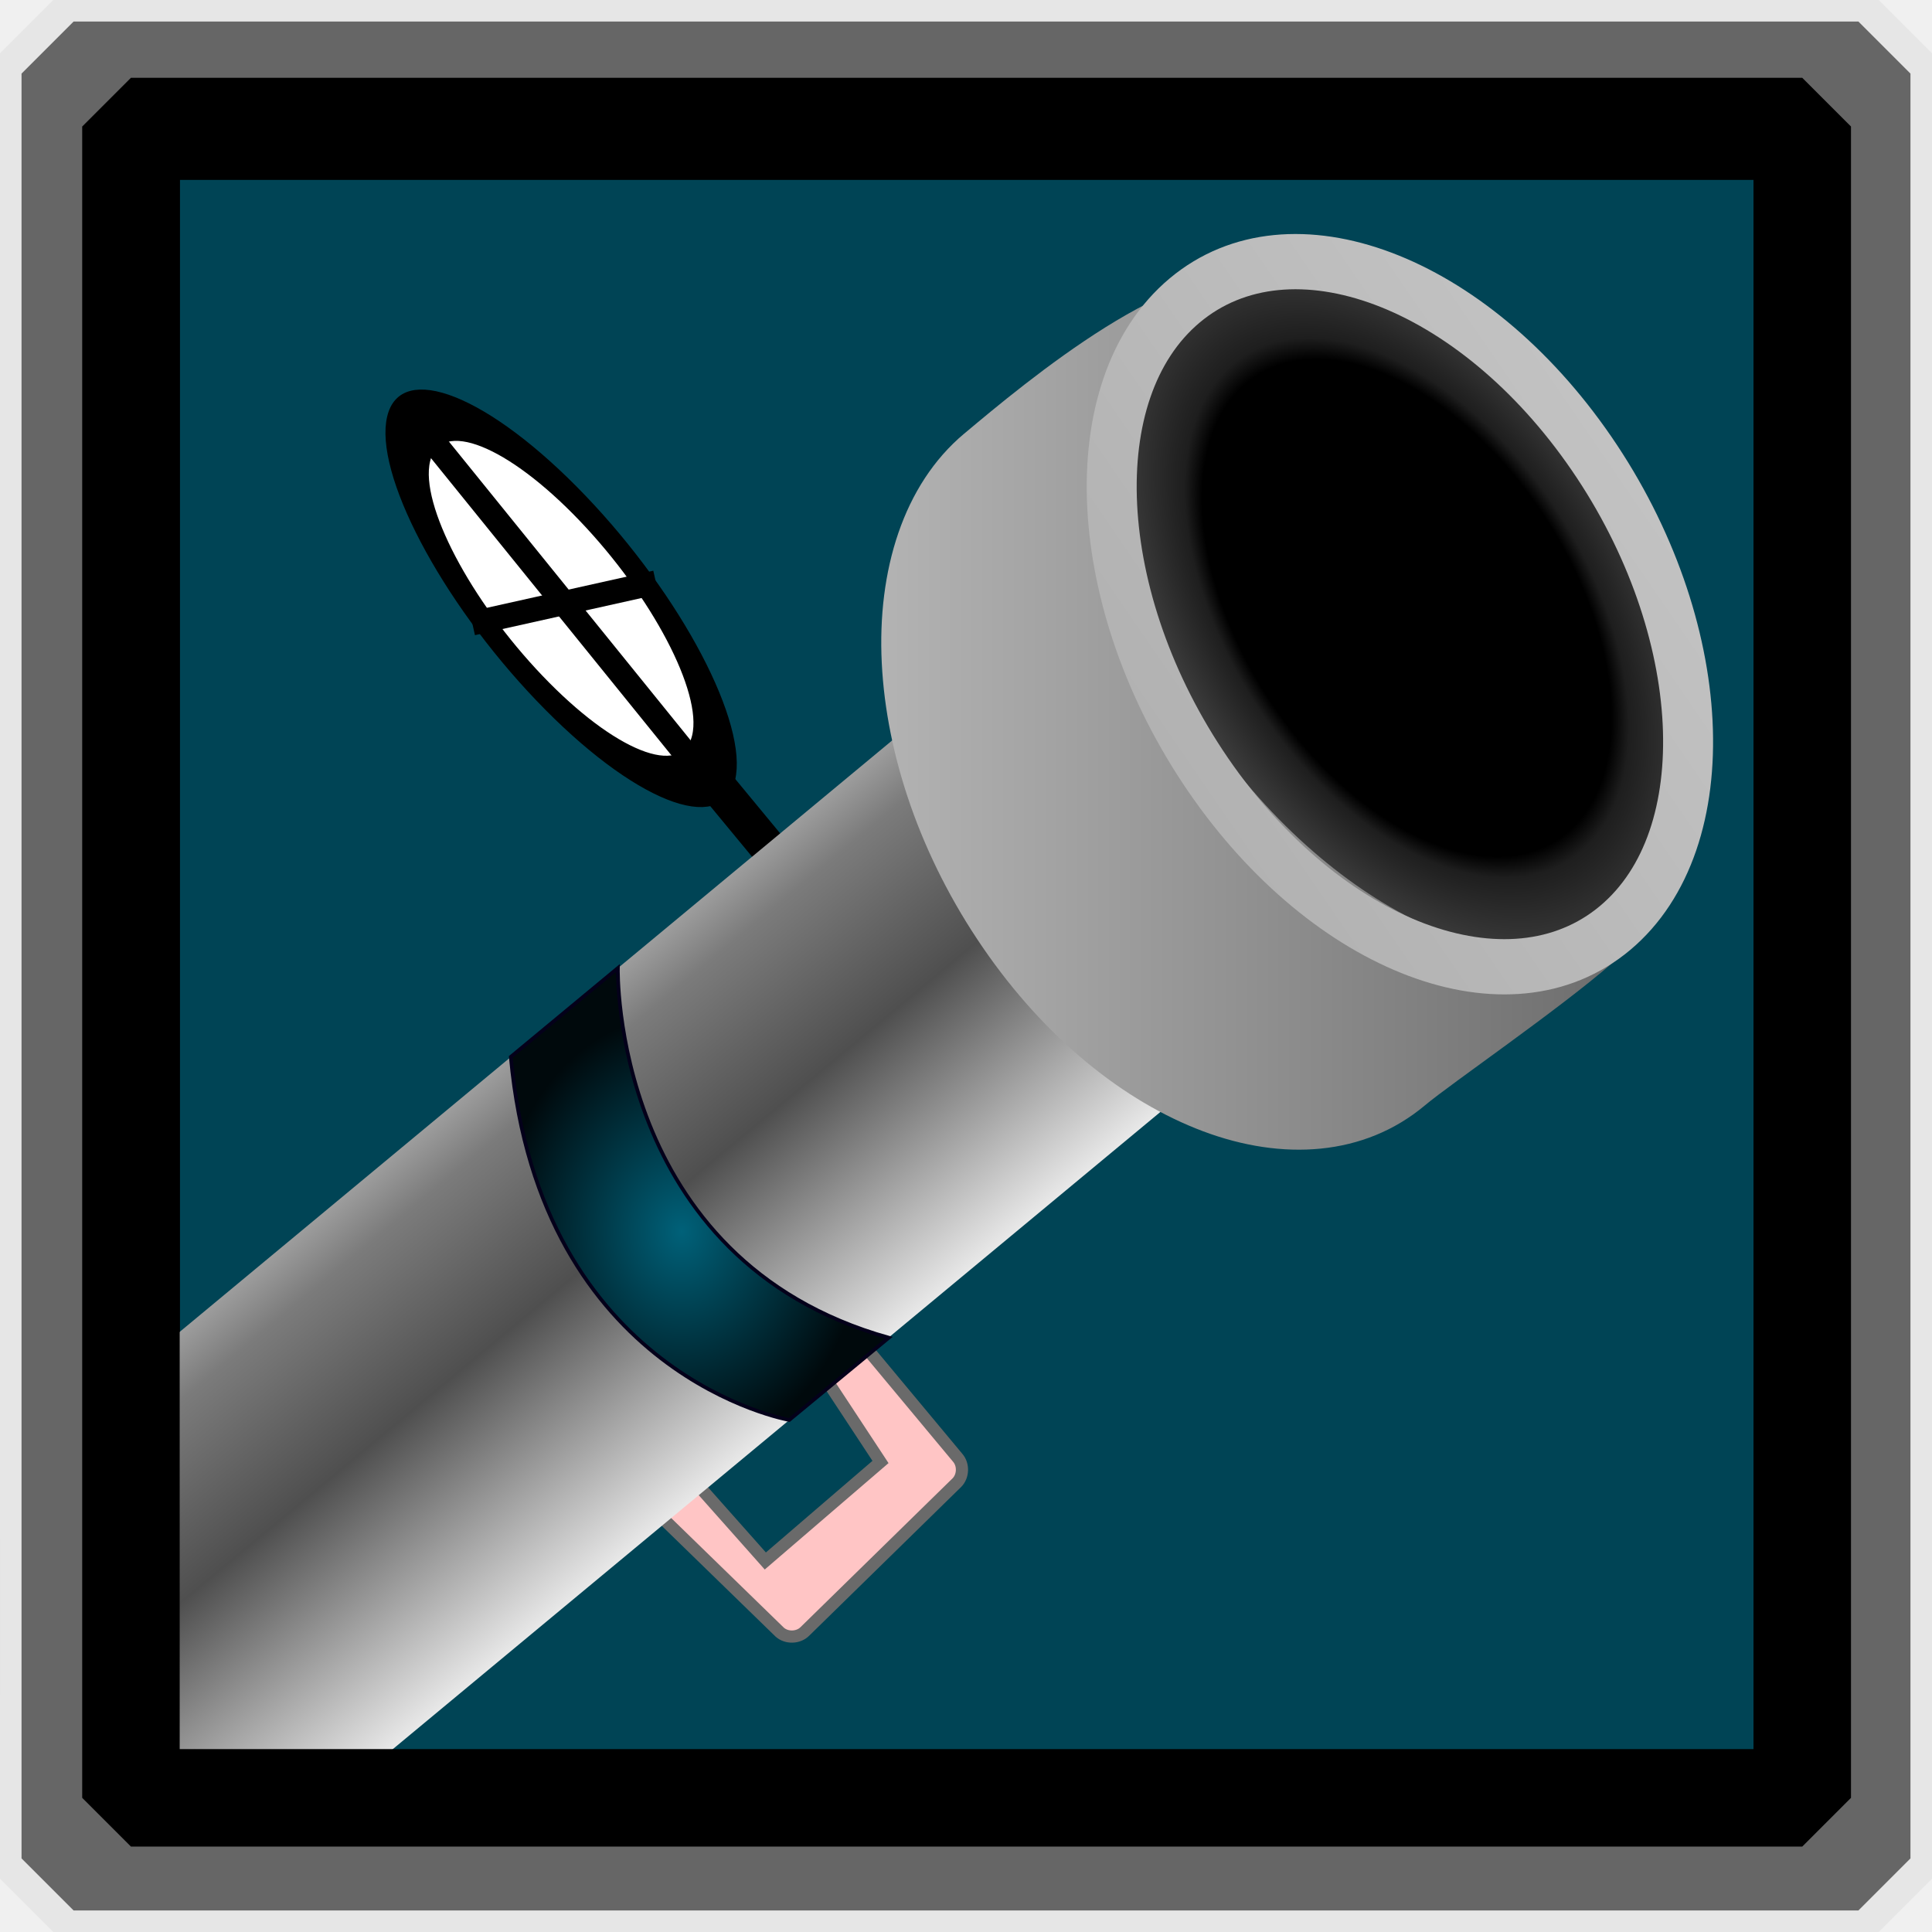
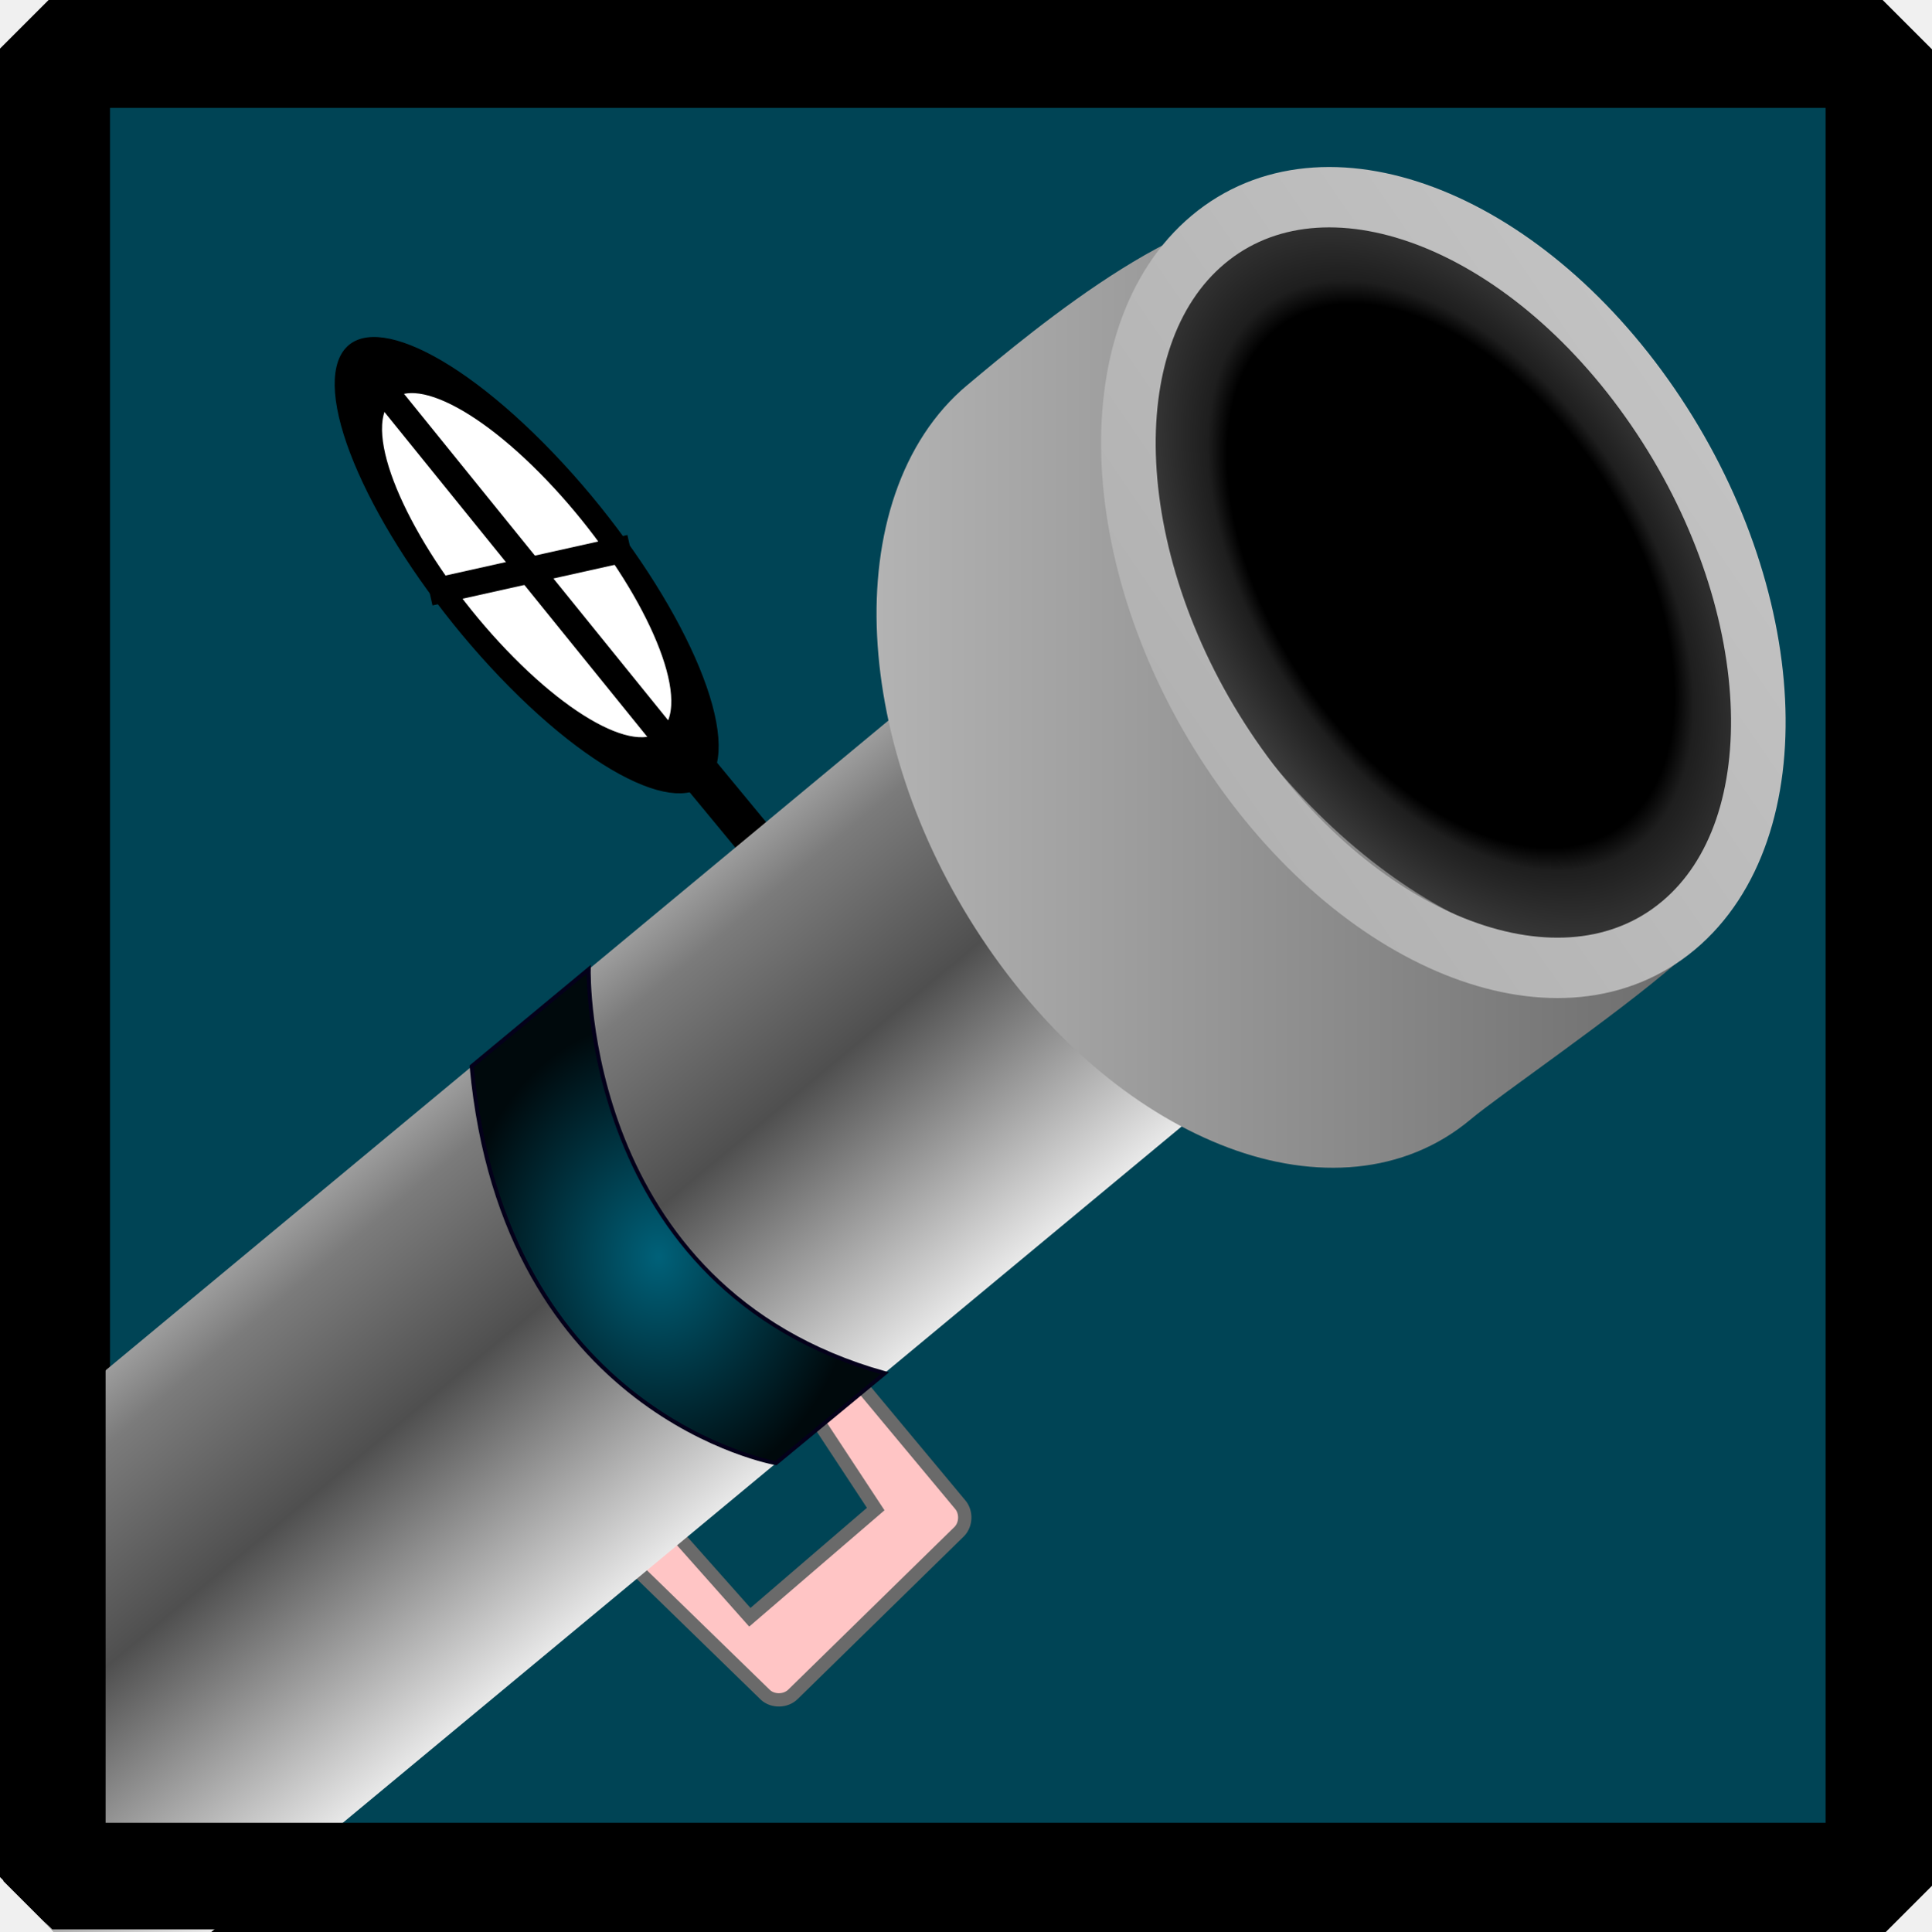
- <svg xmlns="http://www.w3.org/2000/svg" xmlns:ns1="http://www.openswatchbook.org/uri/2009/osb" xmlns:xlink="http://www.w3.org/1999/xlink" width="158.535" height="158.535" id="svg2" version="1.1">
+ <svg xmlns="http://www.w3.org/2000/svg" xmlns:ns1="http://www.openswatchbook.org/uri/2009/osb" xmlns:xlink="http://www.w3.org/1999/xlink" width="145" height="145" id="svg2" version="1.1">
  <defs id="defs4">
    <linearGradient id="linearGradient7058">
      <stop style="stop-color:#7b7b7b;stop-opacity:1;" offset="0" id="stop7060" />
      <stop style="stop-color:#ffffff;stop-opacity:1;" offset="1" id="stop7062" />
    </linearGradient>
    <linearGradient id="linearGradient5371">
      <stop style="stop-color:#006179;stop-opacity:1;" offset="0" id="stop5373" />
      <stop style="stop-color:#00090c;stop-opacity:1;" offset="1" id="stop5375" />
    </linearGradient>
    <linearGradient id="linearGradient5365" ns1:paint="solid">
      <stop style="stop-color:#4d4d4d;stop-opacity:1;" offset="0" id="stop5367" />
    </linearGradient>
    <linearGradient id="linearGradient3915">
      <stop style="stop-color:#000000;stop-opacity:1;" offset="0" id="stop3917" />
      <stop id="stop3923" offset="0.87" style="stop-color:#949494;stop-opacity:1;" />
      <stop style="stop-color:#000000;stop-opacity:1;" offset="1" id="stop3919" />
    </linearGradient>
    <linearGradient id="linearGradient3899">
      <stop style="stop-color:#fbfbfb;stop-opacity:1;" offset="0" id="stop3901" />
      <stop id="stop3909" offset="0.325" style="stop-color:#7b7b7b;stop-opacity:1;" />
      <stop id="stop3907" offset="0.578" style="stop-color:#4f4f4f;stop-opacity:1;" />
      <stop style="stop-color:#f0f0f0;stop-opacity:1;" offset="1" id="stop3903" />
    </linearGradient>
    <linearGradient id="linearGradient3889">
      <stop style="stop-color:#000000;stop-opacity:1;" offset="0" id="stop3891" />
      <stop id="stop3911" offset="0.707" style="stop-color:#000000;stop-opacity:1;" />
      <stop style="stop-color:#1e1e1e;stop-opacity:1;" offset="0.768" id="stop5387" />
      <stop style="stop-color:#3d3d3d;stop-opacity:1;" offset="1" id="stop3893" />
    </linearGradient>
    <linearGradient id="linearGradient3881">
      <stop style="stop-color:#b2b2b2;stop-opacity:1;" offset="0" id="stop3883" />
      <stop style="stop-color:#c2c2c2;stop-opacity:1;" offset="1" id="stop3885" />
    </linearGradient>
    <linearGradient id="linearGradient3873">
      <stop style="stop-color:#b3b3b3;stop-opacity:1;" offset="0" id="stop3875" />
      <stop style="stop-color:#6b6b6b;stop-opacity:1;" offset="1" id="stop3877" />
    </linearGradient>
    <linearGradient xlink:href="#linearGradient3873" id="linearGradient3879" x1="269.565" y1="372.759" x2="332.151" y2="372.759" gradientUnits="userSpaceOnUse" />
    <linearGradient xlink:href="#linearGradient3881" id="linearGradient3887" x1="108.419" y1="45.614" x2="140.306" y2="45.614" gradientUnits="userSpaceOnUse" />
    <radialGradient xlink:href="#linearGradient3889" id="radialGradient3897" cx="123.425" cy="54.055" fx="123.425" fy="54.055" r="14.716" gradientTransform="matrix(0.9968155,0.03822144,-0.08202051,1.282691,4.826696,-19.99845)" gradientUnits="userSpaceOnUse" />
-     <linearGradient xlink:href="#linearGradient3899" id="linearGradient3905" x1="436.863" y1="93.511" x2="487.455" y2="93.511" gradientUnits="userSpaceOnUse" gradientTransform="translate(-4.790677,-0.8739459)" />
-     <radialGradient xlink:href="#linearGradient5371" id="radialGradient5383" cx="55.443" cy="100.576" fx="55.443" fy="100.576" r="18.038" gradientTransform="matrix(0.82643,0,0,0.9900546,183.7668,313.0365)" gradientUnits="userSpaceOnUse" />
+     <linearGradient xlink:href="#linearGradient3899" id="linearGradient3905" x1="436.863" y1="93.511" x2="487.455" y2="93.511" gradientUnits="userSpaceOnUse" gradientTransform="matrix(0.6387185,0.7694405,-0.7694405,0.6387185,-8.889254,2.627788)" />
+     <radialGradient xlink:href="#linearGradient5371" id="radialGradient5383" cx="55.443" cy="100.576" fx="55.443" fy="100.576" r="18.038" gradientTransform="matrix(0.82643,0,0,0.9900546,177.265,319.9086)" gradientUnits="userSpaceOnUse" />
    <radialGradient xlink:href="#linearGradient7058" id="radialGradient7066" cx="66.981" cy="119.275" fx="66.981" fy="119.275" r="9.856" gradientTransform="matrix(1,0,0,0.9865431,0,1.605068)" gradientUnits="userSpaceOnUse" />
  </defs>
-   <g id="layer1" transform="translate(-173.642,-311.5646)">
-     <rect style="fill:#004455;stroke:#000000;stroke-width:8;stroke-linecap:round;stroke-linejoin:bevel;stroke-miterlimit:4;stroke-dasharray:none" id="rect2985" width="137.143" height="137.143" x="184.404" y="322.327" />
-     <path style="font-size:medium;font-style:normal;font-variant:normal;font-weight:normal;font-stretch:normal;text-indent:0;text-align:start;text-decoration:none;line-height:normal;letter-spacing:normal;word-spacing:normal;text-transform:none;direction:ltr;block-progression:tb;writing-mode:lr-tb;text-anchor:start;baseline-shift:baseline;color:#000000;fill:#ffc5c5;fill-opacity:1;stroke:#6a6a6a;stroke-width:1;stroke-miterlimit:4;stroke-opacity:1;stroke-dasharray:none;marker:none;visibility:visible;display:inline;overflow:visible;enable-background:accumulate;font-family:Sans;-inkscape-font-specification:Sans" d="m 242.954,421.096 c -1.1,0.106 -1.976,3.272 -1.234,4.092 l 4.173,6.343 -9.451,8.124 -5.298,-5.968 c -0.589,-0.524 -2.397,0.067 -2.921,0.656 -0.524,0.589 -0.464,1.601 0.125,2.125 l 9.278,9.028 c 0.566,0.505 1.528,0.476 2.062,-0.062 l 12.48,-12.215 c 0.521,-0.532 0.55,-1.469 0.062,-2.031 l -7.935,-9.528 c -0.314,-0.398 -0.84,-0.618 -1.344,-0.562 z" id="path7056" />
-     <path style="fill:none;stroke:#000000;stroke-width:3;stroke-linecap:butt;stroke-linejoin:round;stroke-miterlimit:4;stroke-opacity:1;stroke-dasharray:none" d="m 231.736,375.132 5.04,6.101" id="path5413" />
-     <path transform="matrix(0.6387185,0.7694405,-0.7694405,0.6387185,0,0)" style="color:#000000;fill:url(#linearGradient3905);fill-opacity:1;fill-rule:nonzero;stroke:none;stroke-width:2;marker:none;visibility:visible;display:inline;overflow:visible;enable-background:accumulate" d="m 445.181,32.673 35.451,0 c 0.572,0 1.032,0.46 1.032,1.032 l 0,119.473 c 0,0.572 -0.46,1.032 -1.032,1.032 l -35.451,0 c -0.572,0 -1.032,-0.46 -1.032,-1.032 l 0,-119.473 c 0,-0.572 0.46,-1.032 1.032,-1.032 z" id="rect3797" />
-     <rect style="fill:none;stroke:#e6e6e6;stroke-width:8.738;stroke-linecap:round;stroke-linejoin:bevel;stroke-miterlimit:4;stroke-dasharray:none" id="rect2985-1-7" width="149.797" height="149.797" x="178.011" y="315.933" />
-     <g id="g3832" transform="translate(-23.60918,-2.652717)">
+   <g id="layer1" transform="translate(-173.642,-325.0995)">
+     <rect style="fill:#004455;stroke:#000000;stroke-width:8;stroke-linecap:round;stroke-linejoin:bevel;stroke-miterlimit:4;stroke-dasharray:none" id="rect2985" width="137.143" height="137.143" x="177.902" y="329.199" />
+     <path style="font-size:medium;font-style:normal;font-variant:normal;font-weight:normal;font-stretch:normal;text-indent:0;text-align:start;text-decoration:none;line-height:normal;letter-spacing:normal;word-spacing:normal;text-transform:none;direction:ltr;block-progression:tb;writing-mode:lr-tb;text-anchor:start;baseline-shift:baseline;color:#000000;fill:#ffc5c5;fill-opacity:1;stroke:#6a6a6a;stroke-width:1;stroke-miterlimit:4;stroke-opacity:1;stroke-dasharray:none;marker:none;visibility:visible;display:inline;overflow:visible;enable-background:accumulate;font-family:Sans;-inkscape-font-specification:Sans" d="m 236.453,427.968 c -1.1,0.106 -1.976,3.272 -1.234,4.092 l 4.173,6.343 -9.451,8.124 -5.298,-5.968 c -0.589,-0.524 -2.397,0.067 -2.921,0.656 -0.524,0.589 -0.464,1.601 0.125,2.125 l 9.278,9.028 c 0.566,0.505 1.528,0.476 2.062,-0.062 l 12.48,-12.215 c 0.521,-0.532 0.55,-1.469 0.062,-2.031 l -7.935,-9.528 c -0.314,-0.398 -0.84,-0.618 -1.344,-0.562 z" id="path7056" />
+     <path style="fill:none;stroke:#000000;stroke-width:3;stroke-linecap:butt;stroke-linejoin:round;stroke-miterlimit:4;stroke-opacity:1;stroke-dasharray:none" d="m 225.235,382.004 5.04,6.101" id="path5413" />
+     <path style="color:#000000;fill:url(#linearGradient3905);fill-opacity:1;fill-rule:nonzero;stroke:none;stroke-width:2;marker:none;visibility:visible;display:inline;overflow:visible;enable-background:accumulate" d="m 252.703,370.281 22.643,27.277 c 0.365,0.44 0.305,1.088 -0.135,1.454 l -91.928,76.31 c -0.44,0.365 -1.088,0.305 -1.454,-0.135 L 159.187,447.91 c -0.365,-0.44 -0.305,-1.088 0.135,-1.454 l 91.928,-76.31 c 0.44,-0.365 1.088,-0.305 1.454,0.135 z" id="rect3797" />
+     <g id="g3832" transform="translate(-30.11099,4.219418)">
      <path id="path3027-6" d="m 276.362,349.806 c -4.995,4.191 -7.133,11.247 -6.755,18.827 0.378,7.58 3.188,15.896 8.292,23.334 5.104,7.438 11.564,12.632 18.064,15.076 6.5,2.443 13.221,2.067 18.217,-2.124 4.32,-3.625 35.017,-23.954 4.848,-10.565 -0.913,0.405 0.035,-2.013 -0.016,-3.037 -0.378,-7.58 -1.272,-21.054 -6.376,-28.492 -5.104,-7.438 -5.449,-23.062 -11.949,-25.506 -6.5,-2.443 -19.328,8.297 -24.323,12.488 z m 38.593,41.771 -26.428,-40.052" style="font-size:medium;font-style:normal;font-variant:normal;font-weight:normal;font-stretch:normal;text-indent:0;text-align:start;text-decoration:none;line-height:normal;letter-spacing:normal;word-spacing:normal;text-transform:none;direction:ltr;block-progression:tb;writing-mode:lr-tb;text-anchor:start;baseline-shift:baseline;color:#000000;fill:url(#linearGradient3879);fill-opacity:1;stroke:none;stroke-width:3;marker:none;visibility:visible;display:inline;overflow:visible;enable-background:accumulate;font-family:Sans;-inkscape-font-specification:Sans" />
      <path transform="matrix(1.000787,-0.845664,1.026641,1.344441,133.6693,395.7961)" d="m 138.14,54.055 c 0,10.463 -6.588,18.945 -14.716,18.945 -8.127,0 -14.716,-8.482 -14.716,-18.945 0,-10.463 6.588,-18.945 14.716,-18.945 8.127,0 14.716,8.482 14.716,18.945 z" id="path3025" style="color:#000000;fill:url(#radialGradient3897);fill-opacity:1;fill-rule:nonzero;stroke:none;stroke-width:5;marker:none;visibility:visible;display:inline;overflow:visible;enable-background:accumulate" />
      <path transform="matrix(1.088691,-0.9133733,0.8260295,1.203808,139.0522,423.2971)" d="m 138.806,45.614 c 0,11.81 -6.466,21.384 -14.443,21.384 -7.977,0 -14.443,-9.574 -14.443,-21.384 0,-11.81 6.466,-21.384 14.443,-21.384 7.977,0 14.443,9.574 14.443,21.384 z" id="path3027" style="color:#000000;fill:none;stroke:url(#linearGradient3887);stroke-width:3;stroke-miterlimit:4;stroke-opacity:1;stroke-dasharray:none;marker:none;visibility:visible;display:inline;overflow:visible;enable-background:accumulate" />
    </g>
-     <rect style="fill:none;stroke:#666666;stroke-width:8.543;stroke-linecap:round;stroke-linejoin:bevel;stroke-miterlimit:4;stroke-dasharray:none" id="rect2985-1" width="146.457" height="146.457" x="179.681" y="317.604" />
-     <rect style="fill:none;stroke:#000000;stroke-width:8;stroke-linecap:round;stroke-linejoin:bevel;stroke-miterlimit:4;stroke-dasharray:none" id="rect2985-7" width="137.143" height="137.143" x="184.387" y="321.947" />
-     <path style="fill:url(#radialGradient5383);fill-opacity:1;stroke:#04001a;stroke-width:0.3;stroke-miterlimit:4;stroke-dasharray:none;stroke-opacity:1;stroke-linecap:round" d="m 224.345,390.998 c 0,0 -0.572,23.941 22.232,30.335 l -8.172,6.752 c 0,0 -20.439,-3.568 -22.851,-29.796 z" id="path3913" />
-     <path style="color:#000000;fill:#ffffff;fill-opacity:1;fill-rule:nonzero;stroke:#000000;stroke-width:5.748;stroke-linecap:round;stroke-linejoin:round;stroke-miterlimit:4;stroke-opacity:1;stroke-dasharray:none;stroke-dashoffset:0;marker:none;visibility:visible;display:inline;overflow:visible;enable-background:accumulate" id="path5409" d="m 52.524,24.307 c 0,11.466 -9.145,20.762 -20.426,20.762 -11.281,0 -20.426,-9.295 -20.426,-20.762 0,-11.466 9.145,-20.762 20.426,-20.762 11.281,0 20.426,9.295 20.426,20.762 z" transform="matrix(0.6125719,0.6404012,-0.0850029,0.3558181,202.0903,331.4567)" />
-     <path style="fill:none;stroke:#000000;stroke-width:1.978;stroke-linecap:square;stroke-linejoin:miter;stroke-miterlimit:4;stroke-opacity:1;stroke-dasharray:none" d="m 213.365,362.504 13.135,-2.928" id="path5415" />
-     <path style="fill:none;stroke:#000000;stroke-width:2;stroke-linecap:butt;stroke-linejoin:miter;stroke-opacity:1;stroke-miterlimit:4;stroke-dasharray:none" d="M 34.485,34.918 58.094,64.098" id="path5417" transform="translate(173.642,311.5646)" />
+     <rect style="fill:none;stroke:#000000;stroke-width:8;stroke-linecap:round;stroke-linejoin:bevel;stroke-miterlimit:4;stroke-dasharray:none" id="rect2985-7" width="137.143" height="137.143" x="177.571" y="328.819" />
+     <path style="fill:url(#radialGradient5383);fill-opacity:1;stroke:#04001a;stroke-width:0.3;stroke-linecap:round;stroke-miterlimit:4;stroke-opacity:1;stroke-dasharray:none" d="m 217.844,397.87 c 0,0 -0.572,23.941 22.232,30.335 l -8.172,6.752 c 0,0 -20.439,-3.568 -22.851,-29.796 z" id="path3913" />
+     <path style="color:#000000;fill:#ffffff;fill-opacity:1;fill-rule:nonzero;stroke:#000000;stroke-width:5.748;stroke-linecap:round;stroke-linejoin:round;stroke-miterlimit:4;stroke-opacity:1;stroke-dasharray:none;stroke-dashoffset:0;marker:none;visibility:visible;display:inline;overflow:visible;enable-background:accumulate" id="path5409" d="m 52.524,24.307 a 20.426,20.762 0 1 1 -40.852,0 20.426,20.762 0 1 1 40.852,0 z" transform="matrix(0.6125719,0.6404012,-0.0850029,0.3558181,195.5885,338.3288)" />
+     <path style="fill:none;stroke:#000000;stroke-width:1.978;stroke-linecap:square;stroke-linejoin:miter;stroke-miterlimit:4;stroke-opacity:1;stroke-dasharray:none" d="m 206.863,369.376 13.135,-2.928" id="path5415" />
+     <path style="fill:none;stroke:#000000;stroke-width:2;stroke-linecap:butt;stroke-linejoin:miter;stroke-miterlimit:4;stroke-opacity:1;stroke-dasharray:none" d="m 201.625,353.355 23.609,29.18" id="path5417" />
  </g>
</svg>
